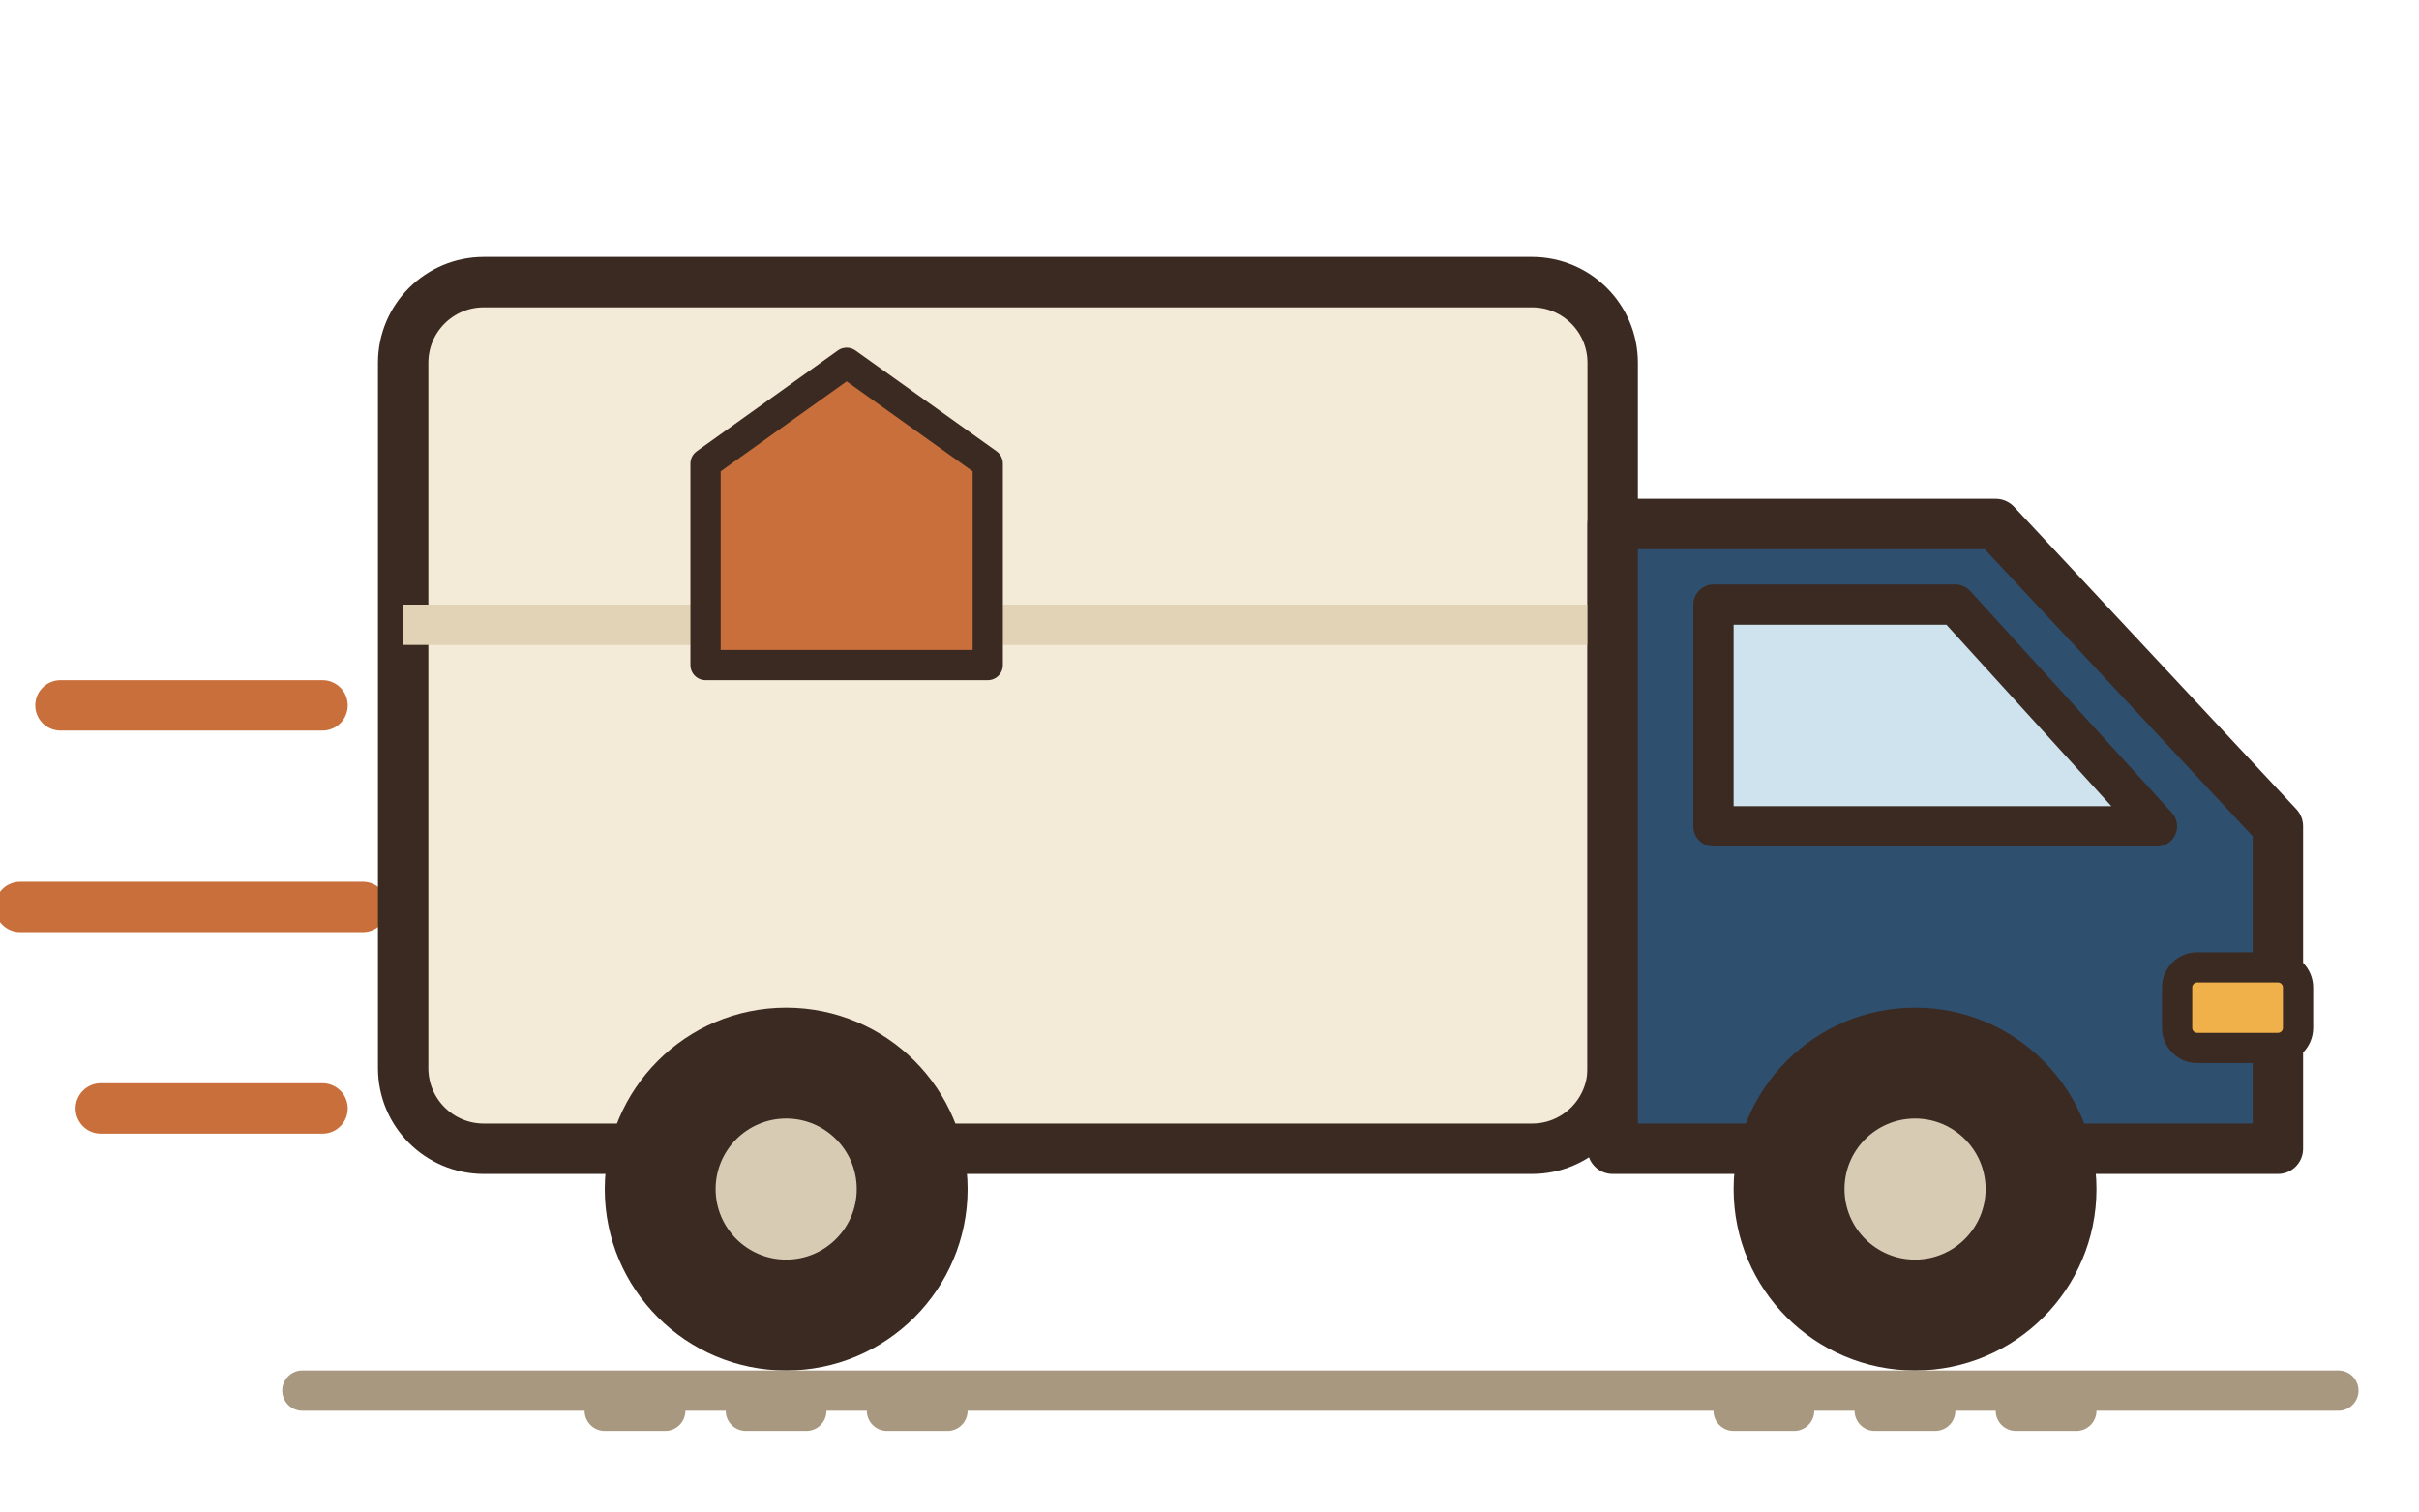
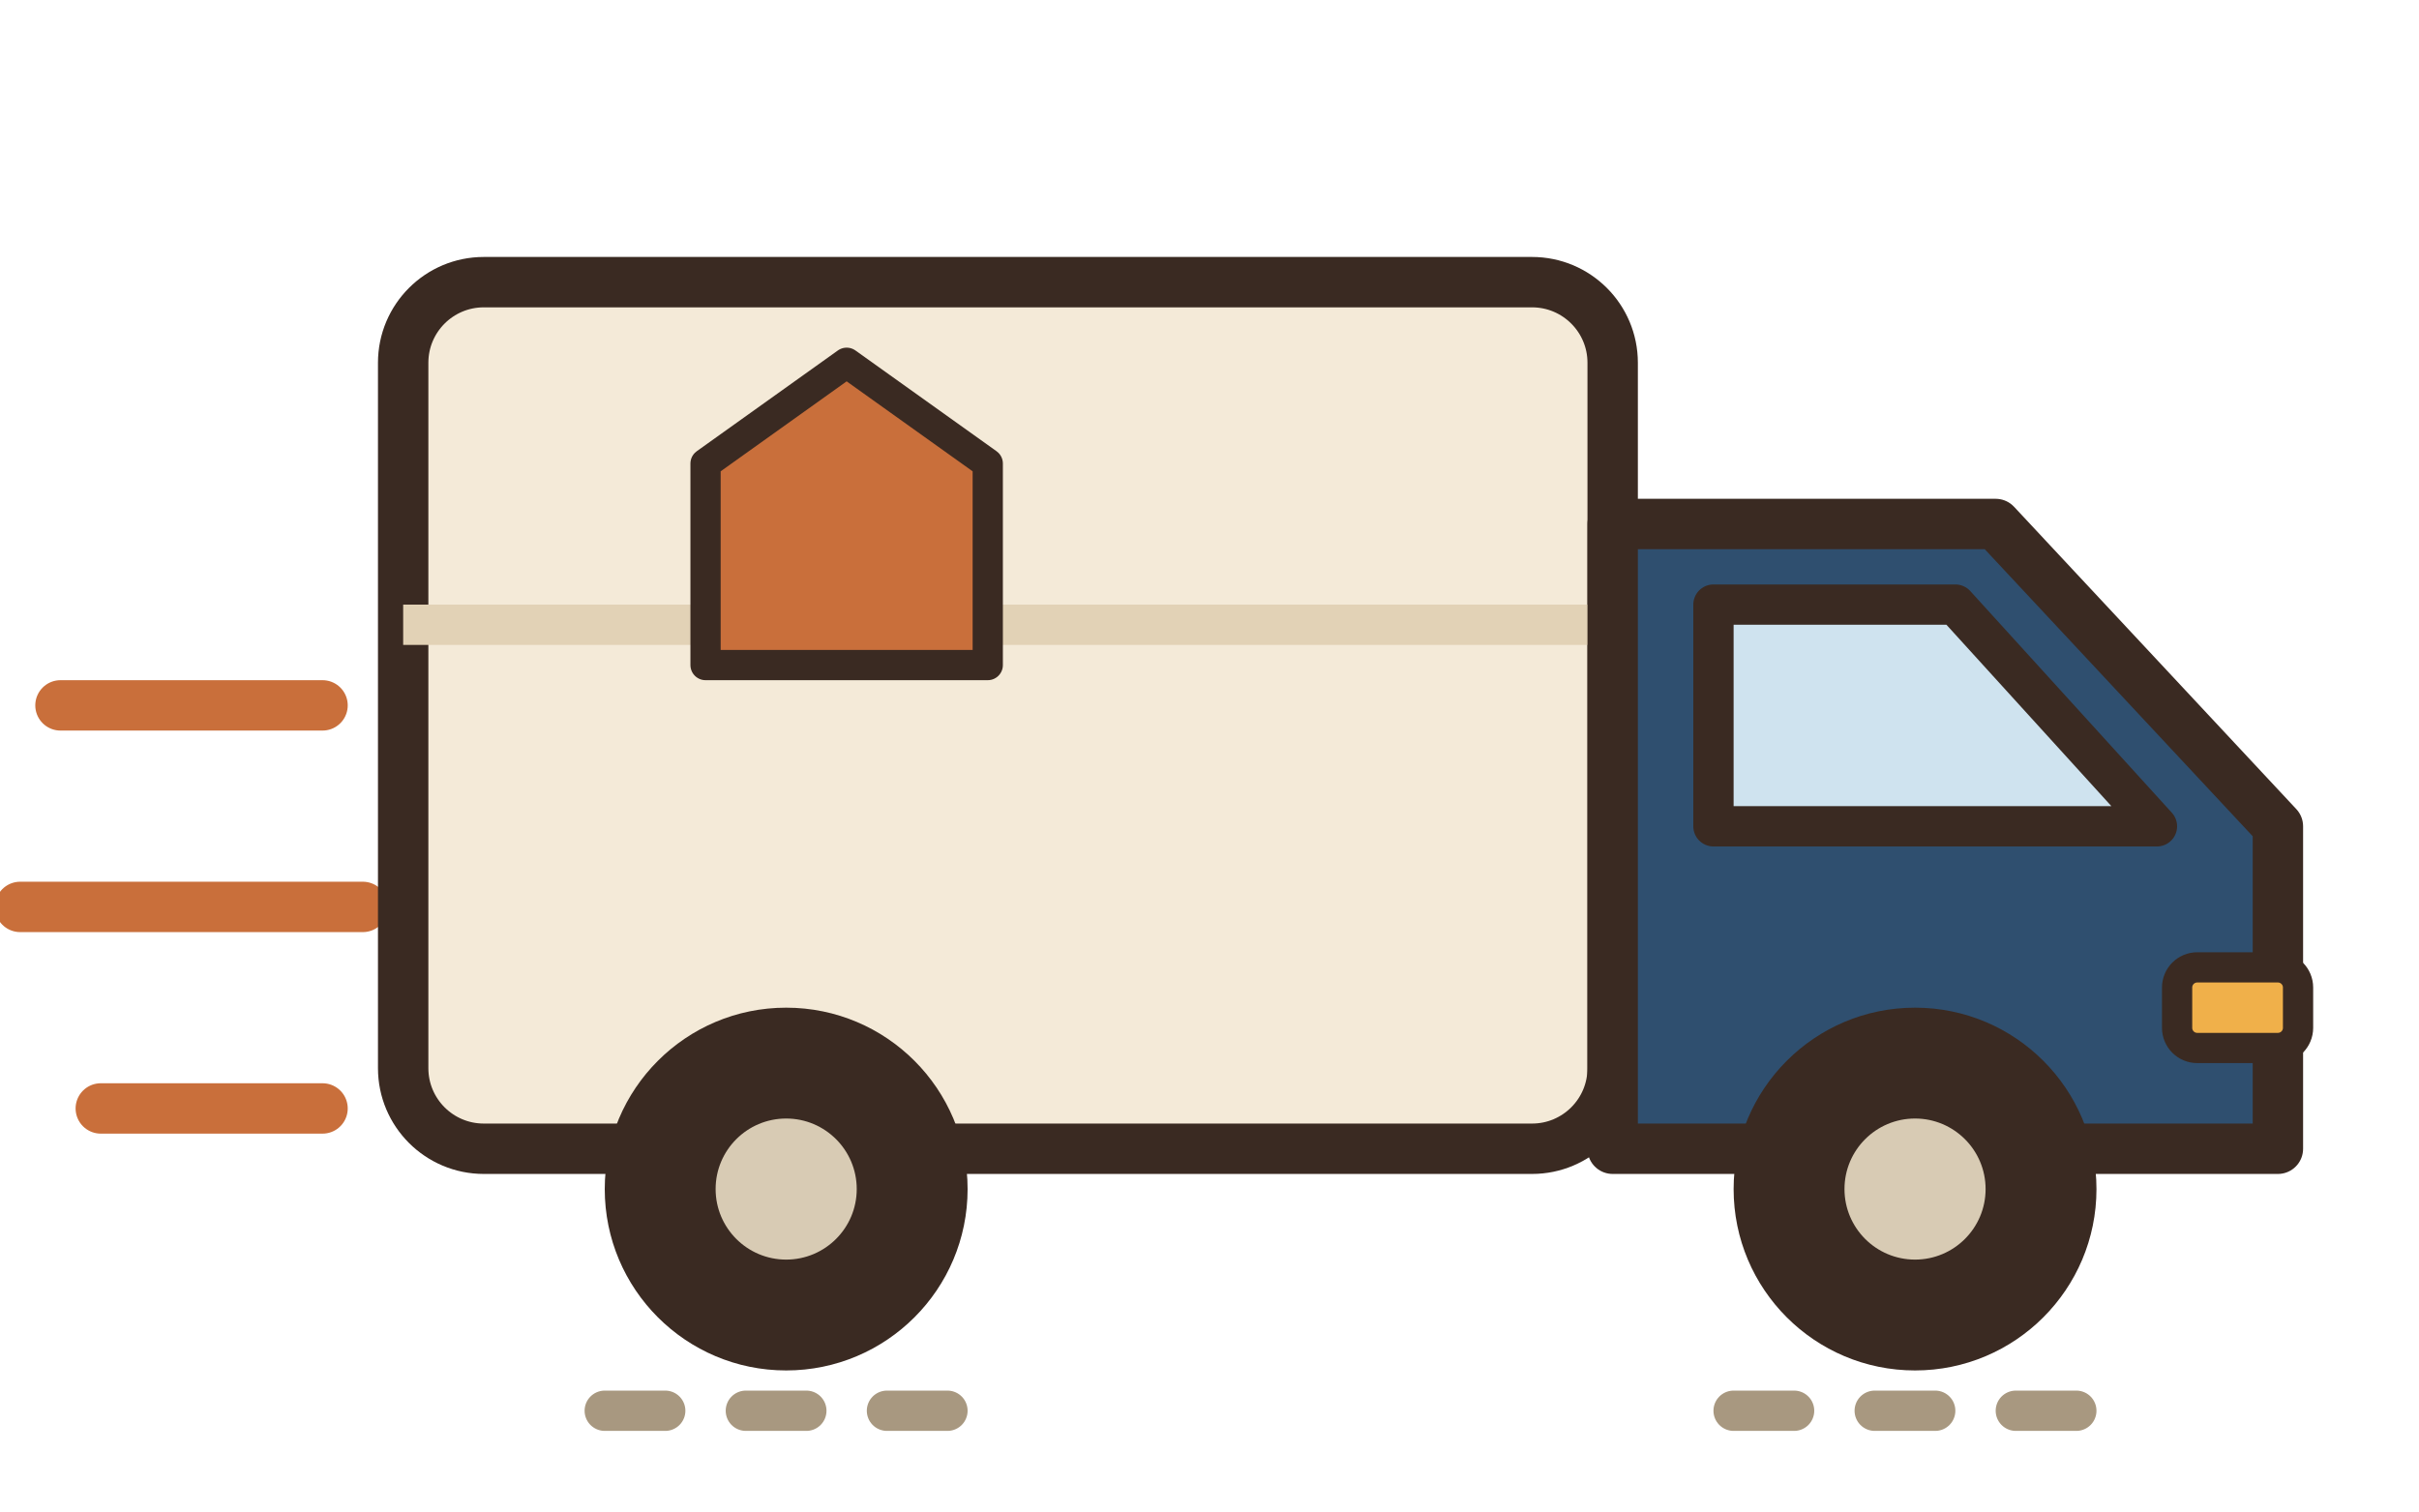
<svg xmlns="http://www.w3.org/2000/svg" viewBox="0 0 240 150">
-   <g data-when="driving">
+   <g>
    <path d="M6 70 h26 M2 90 h34 M10 110 h22" stroke="#c96f3b" stroke-width="5" stroke-linecap="round" />
  </g>
  <rect x="40" y="28" width="120" height="86" rx="8" fill="#f4ead8" stroke="#3a2a22" stroke-width="5" />
  <path d="M40 62 h120" stroke="#e2d2b6" stroke-width="4" />
  <path d="M70 46 l14 -10 l14 10 v20 h-28 Z" fill="#c96f3b" stroke="#3a2a22" stroke-width="3" stroke-linejoin="round" />
  <path d="M160 52 H198 L226 82 V114 H160 Z" fill="#2f4f6f" stroke="#3a2a22" stroke-width="5" stroke-linejoin="round" />
  <path d="M170 60 H194 L214 82 H170 Z" fill="#cfe3ef" stroke="#3a2a22" stroke-width="4" stroke-linejoin="round" />
  <rect x="216" y="96" width="12" height="8" rx="2" fill="#f0b04a" stroke="#3a2a22" stroke-width="3" />
  <circle cx="78" cy="118" r="18" fill="#3a2a22" />
  <circle cx="78" cy="118" r="7" fill="#d8cbb4" />
  <circle cx="190" cy="118" r="18" fill="#3a2a22" />
  <circle cx="190" cy="118" r="7" fill="#d8cbb4" />
-   <g data-when="driving">
+   <g>
    <path d="M60 140 h36 M172 140 h36" stroke="#a89880" stroke-width="4" stroke-linecap="round" stroke-dasharray="6 8" />
  </g>
-   <g data-when="stopped">
-     <path d="M30 138 H232" stroke="#a89880" stroke-width="4" stroke-linecap="round" />
-   </g>
</svg>
